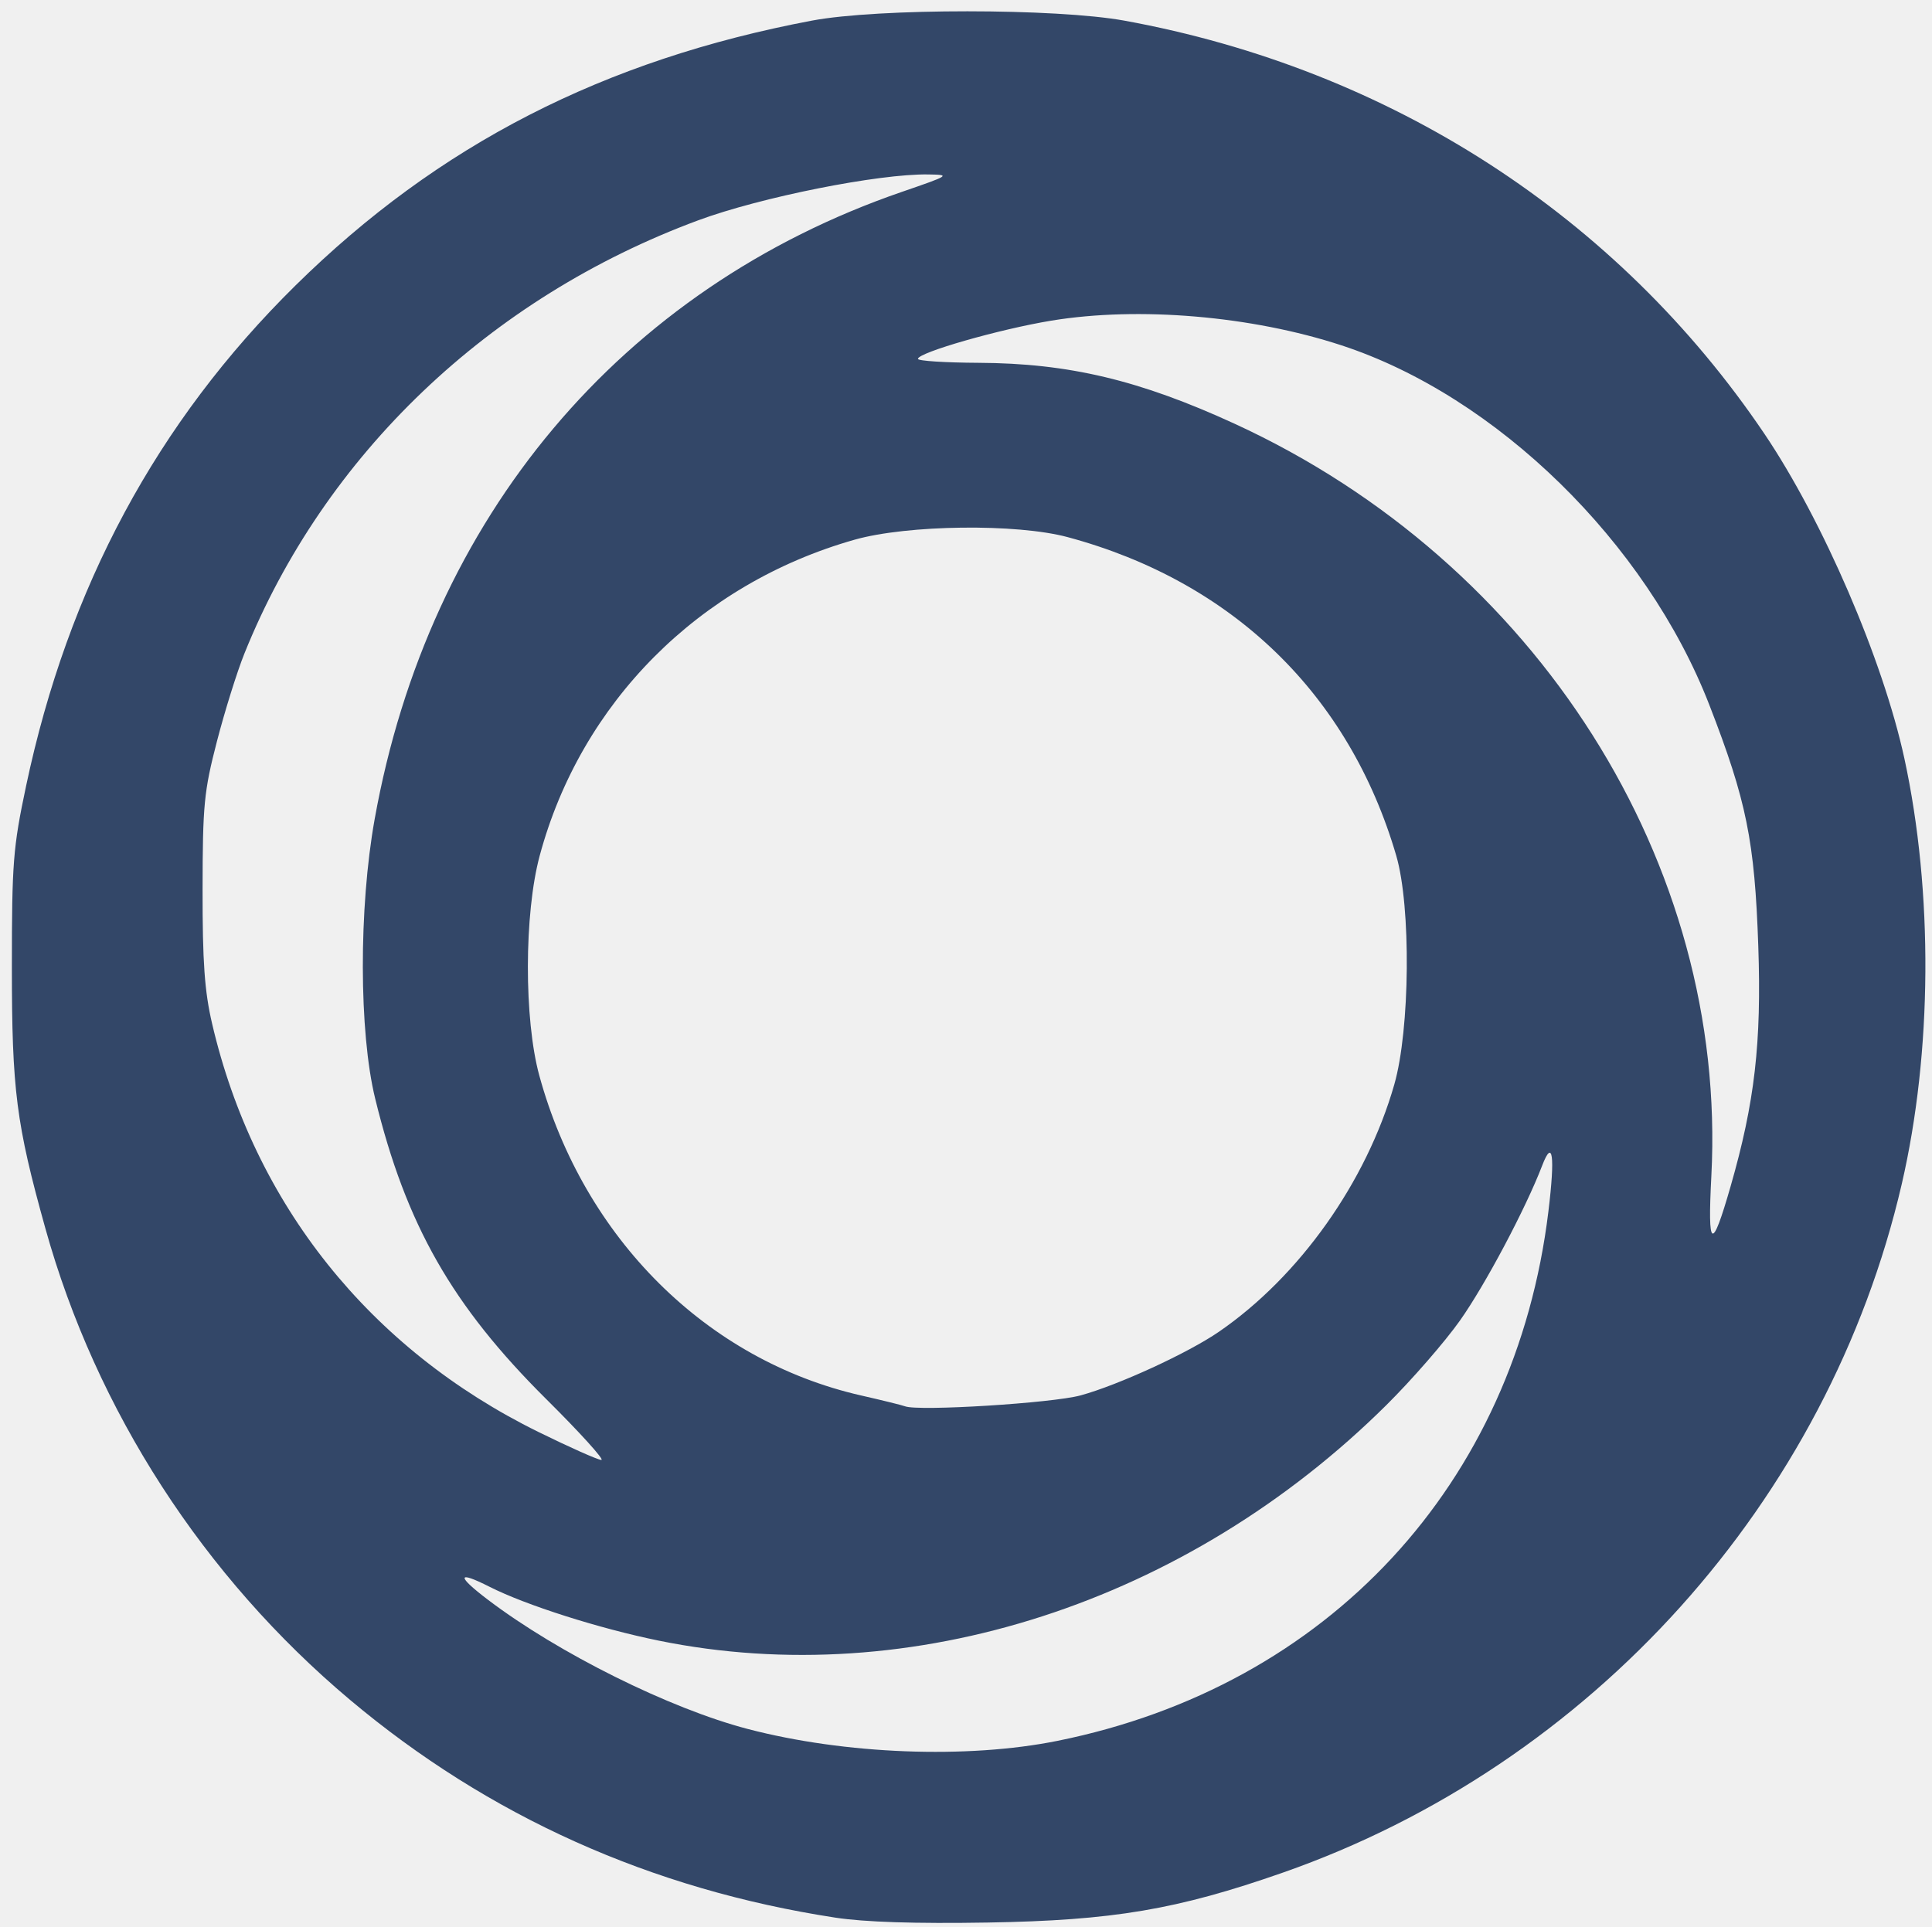
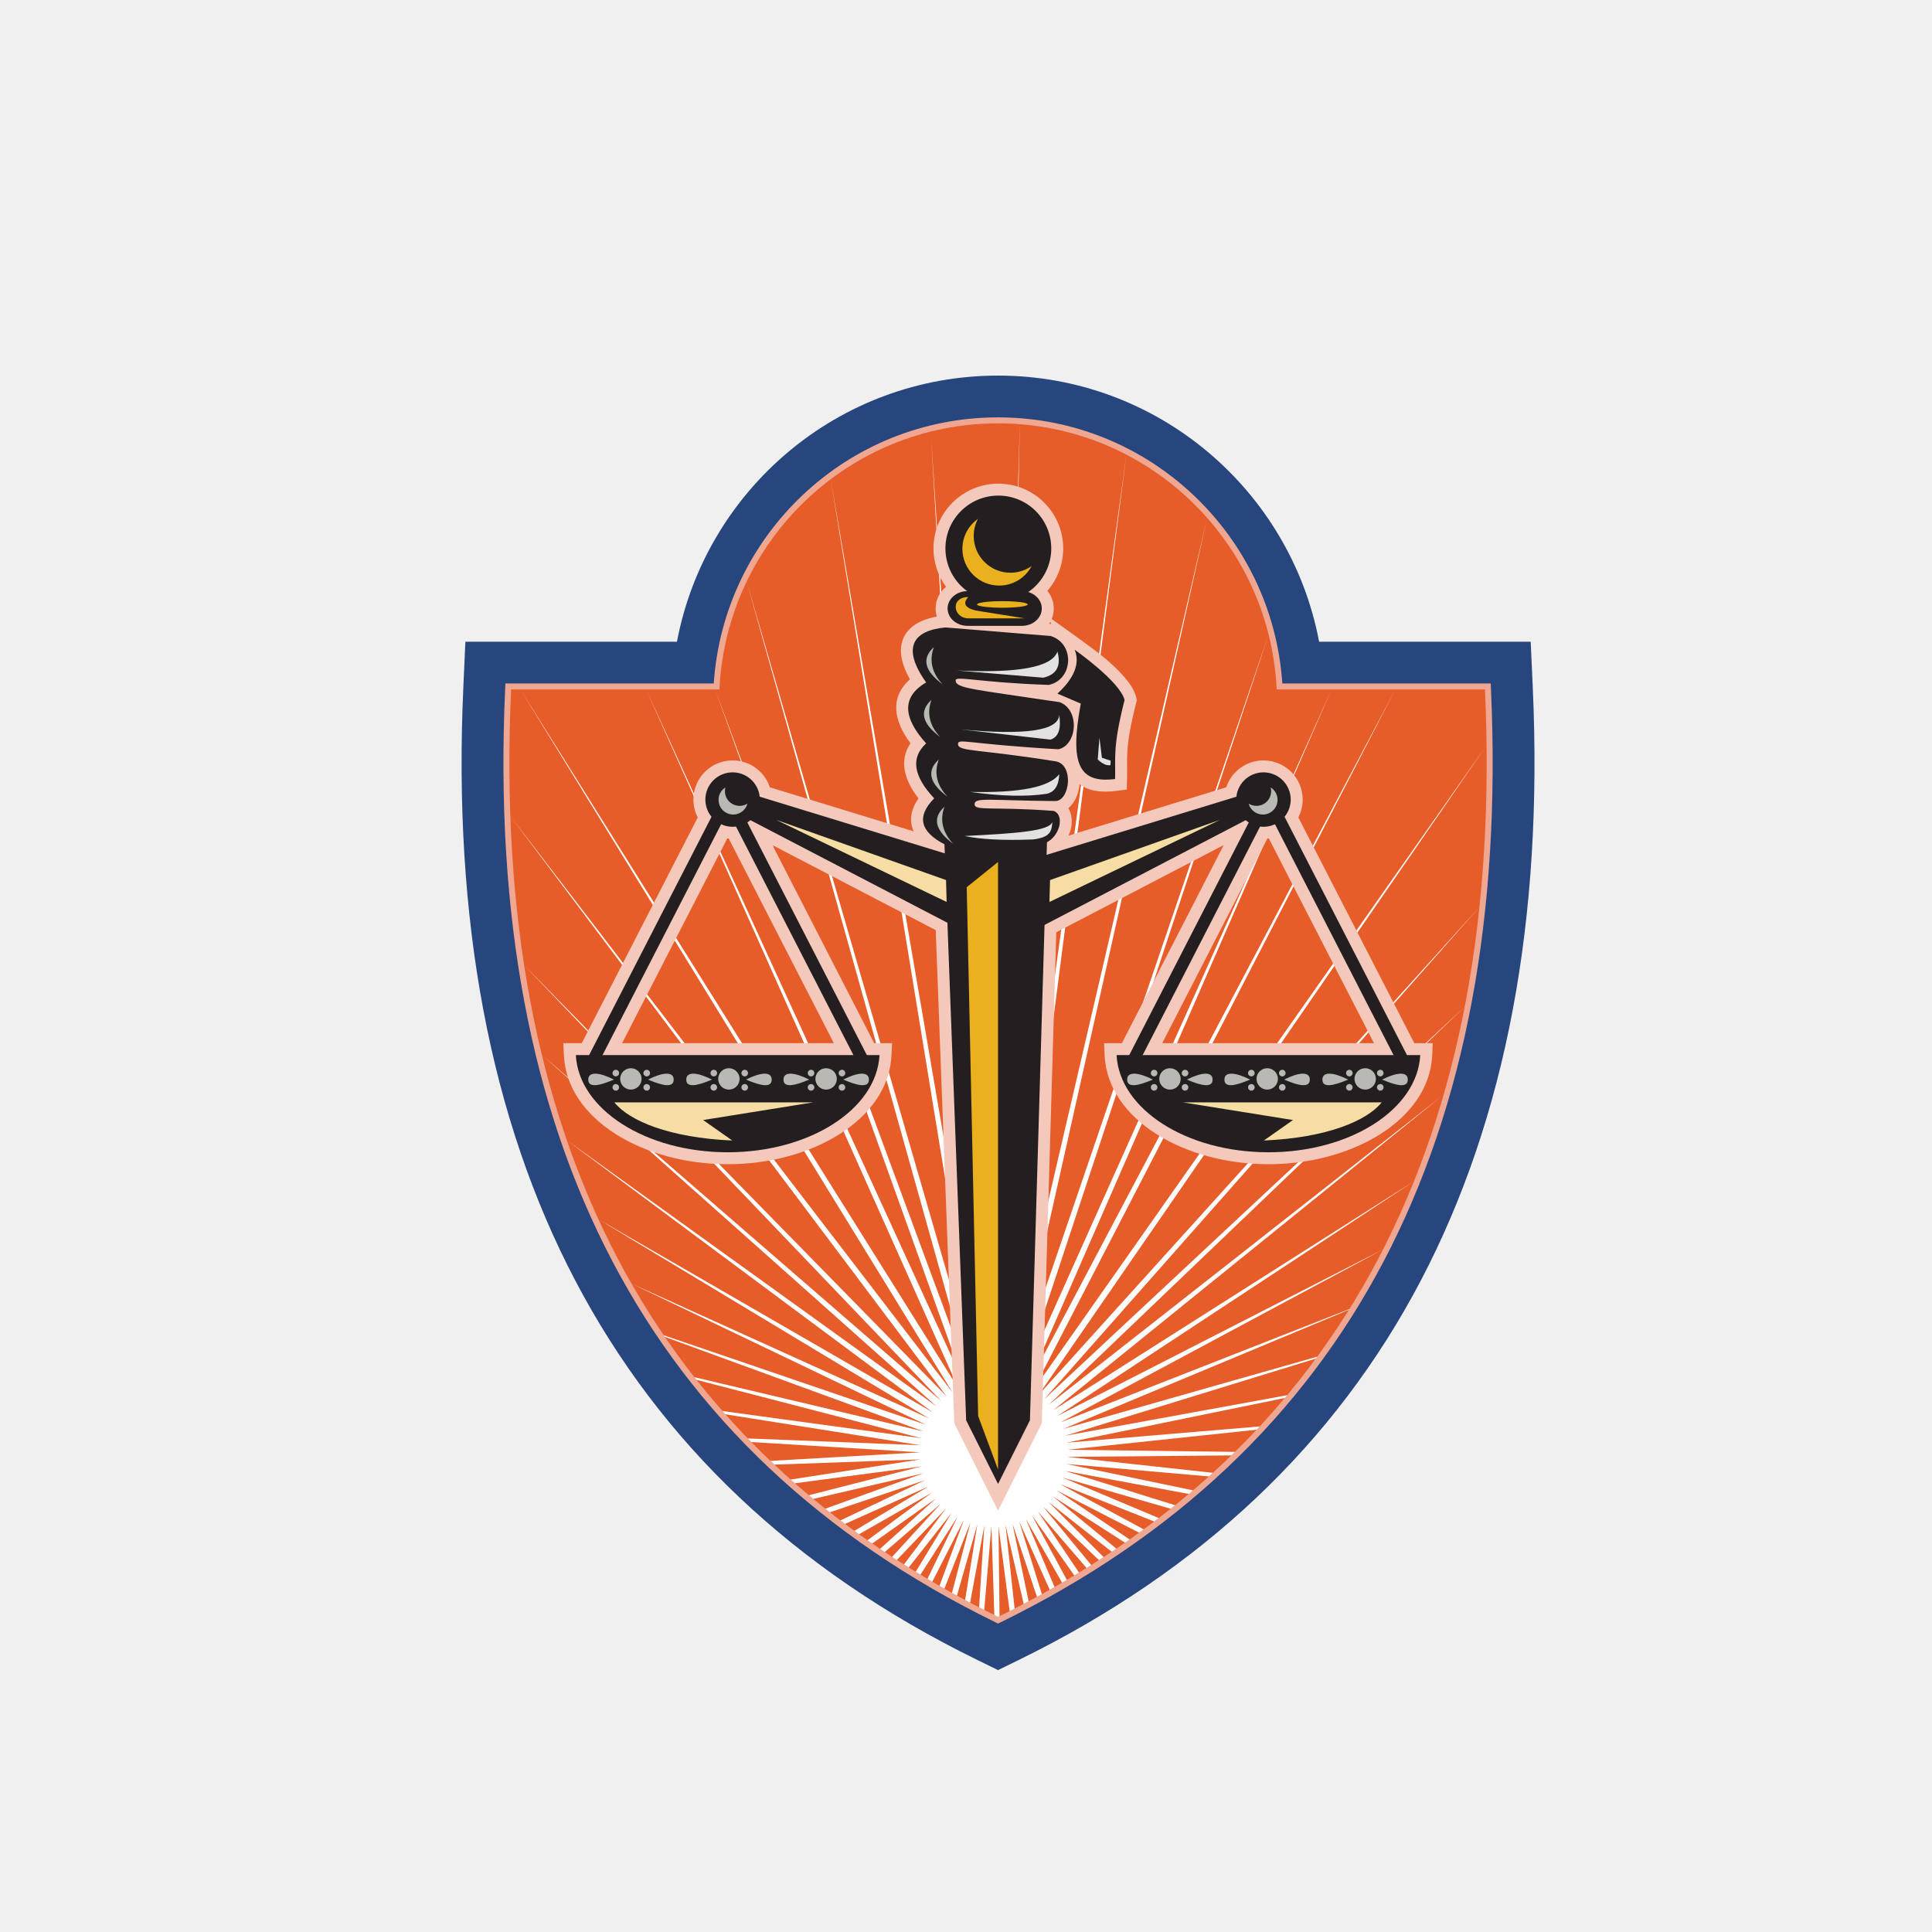
- <svg xmlns="http://www.w3.org/2000/svg" version="1.1" id="svg1" width="374" height="373" viewBox="0 0 374 373">
-   <g id="g1">
-     <path style="fill:#334768;fill-opacity:1" d="M 161.694,371.288 C 126.084,365.822 94.612,351.694 67.753,329.119 39.405,305.292 18.615,273.112 8.785,237.845 3.125,217.538 2.298,211.082 2.299,187.194 c 10e-4,-20.167 0.23,-23.083 2.747,-35 C 13.174,113.721 30.404,81.693 57.173,55.3 84.823,28.038 116.874,11.595 157.194,3.988 c 12.753,-2.406 47.29,-2.398 60.5,0.015 51.383,9.385 95.409,37.82 123.877,80.009 11.306,16.755 22.959,43.798 27.086,62.861 5.597,25.851 5.402,56.861 -0.519,82.407 -14.226,61.38 -60.084,112.403 -119.8,133.294 -20.477,7.164 -32.856,9.258 -57.145,9.666 -13.978,0.235 -23.842,-0.083 -29.5,-0.952 z m 43,-34.225 c 52.375,-10.56 88.638,-49.677 95.052,-102.532 1.309,-10.784 0.839,-14.205 -1.214,-8.843 -3.183,8.313 -11.016,23.077 -15.918,30.005 -2.919,4.125 -9.317,11.477 -14.218,16.338 -38.6,38.282 -92.01,55.582 -140.866,45.628 -11.523,-2.348 -25.757,-6.879 -32.766,-10.43 -6.325,-3.205 -6.442,-2.141 -0.278,2.535 13.631,10.339 35.155,21.045 50.241,24.991 18.823,4.923 42.482,5.833 59.966,2.308 z m -98.901,-66.119 c -18.29,-18.162 -27.191,-33.795 -33.168,-58.25 -3.144,-12.864 -3.188,-36.859 -0.1,-54.081 10.483,-58.46 47.718,-102.764 102.09,-121.472 9.293,-3.197 9.444,-3.298 5.079,-3.366 -9.598,-0.149 -32.416,4.4 -44.5,8.871 -40.522,14.995 -72.4,45.428 -87.889,83.907 -1.408,3.498 -3.8,11.148 -5.314,17 -2.504,9.672 -2.756,12.278 -2.776,28.64 -0.017,14.09 0.384,19.738 1.843,26 8.148,34.977 30.52,62.984 63.136,79.043 6.05,2.979 11.547,5.425 12.216,5.436 0.669,0.011 -4.109,-5.267 -10.617,-11.73 z m 103.401,-0.773 c 7.334,-2.01 20.784,-8.201 26.779,-12.325 15.591,-10.727 28.524,-28.966 33.936,-47.86 3.055,-10.665 3.262,-34.43 0.386,-44.291 -9.098,-31.201 -31.671,-53.097 -63.601,-61.694 -9.878,-2.66 -31.021,-2.406 -41.259,0.495 -30.091,8.526 -52.976,31.5 -60.964,61.2 -3.017,11.216 -3.049,31.68 -0.068,42.565 8.618,31.466 32.415,55.124 62.291,61.927 4.125,0.939 7.95,1.883 8.5,2.097 2.569,1.001 28.524,-0.612 34,-2.113 z m 125.82,-40.477 c 4.673,-16.256 5.999,-27.762 5.359,-46.49 -0.697,-20.397 -2.279,-28.189 -9.49,-46.752 -12.215,-31.443 -41.174,-59.751 -71.189,-69.586 -17.4,-5.702 -39.254,-7.564 -56.156,-4.786 -10.046,1.651 -25.845,6.18 -25.843,7.408 7.6e-4,0.389 5.288,0.73 11.75,0.76 17.447,0.079 31.176,3.348 49.568,11.802 58.475,26.879 95.422,85.186 92.275,145.623 -0.745,14.309 0.068,14.75 3.726,2.022 z" id="path1" />
+ <svg xmlns="http://www.w3.org/2000/svg" width="500" zoomAndPan="magnify" viewBox="0 0 375 375" height="500" preserveAspectRatio="xMidYMid meet" version="1.0">
+   <defs>
+     <clipPath id="8793cd5020">
+       <path d="M 89.594 72.902 L 297.848 72.902 L 297.848 324.152 L 89.594 324.152 Z M 89.594 72.902 " clip-rule="nonzero" />
+     </clipPath>
+   </defs>
+   <g clip-path="url(#8793cd5020)">
+     <path fill="#27467e" d="M 90.332 124.555 L 131.398 124.555 C 136.953 95.164 162.715 72.902 193.719 72.902 C 224.723 72.902 250.484 95.164 256.039 124.555 L 297.105 124.555 L 297.508 133.406 C 301.582 223.508 268.738 287.422 197.809 322.164 L 193.719 324.164 L 189.633 322.164 C 118.699 287.422 85.855 223.508 89.934 133.406 L 90.332 124.555 " fill-opacity="1" fill-rule="nonzero" />
  </g>
+   <path fill="#f0a791" d="M 98.047 133.773 L 98.098 132.664 L 138.539 132.664 C 140.473 103.816 164.434 81.012 193.719 81.012 C 223.004 81.012 246.969 103.816 248.898 132.664 L 289.344 132.664 L 289.395 133.773 C 293.355 221.348 261.68 281.844 194.23 314.883 L 193.719 315.133 L 193.207 314.883 C 125.758 281.844 94.086 221.348 98.047 133.773 " fill-opacity="1" fill-rule="nonzero" />
+   <path fill="#e65d2a" d="M 193.719 313.84 C 126.766 281.047 95.262 221.039 99.203 133.824 L 139.637 133.824 C 140.992 105.066 164.688 82.172 193.719 82.172 C 222.75 82.172 246.445 105.066 247.805 133.824 L 288.234 133.824 C 292.18 221.039 260.672 281.047 193.719 313.84 " fill-opacity="1" fill-rule="nonzero" />
+   <path fill="#ffffff" d="M 210.898 304.348 L 201.445 293.359 L 209.441 305.246 L 208.527 305.801 L 200.309 294.133 L 207.078 306.66 L 206.156 307.203 L 199.098 294.793 L 204.684 308.047 L 203.75 308.574 L 197.832 295.332 L 202.223 309.426 L 201.277 309.941 L 196.52 295.75 L 199.656 310.812 L 198.699 311.316 L 195.176 296.039 L 196.938 312.23 L 195.969 312.723 L 193.805 296.195 L 194.012 313.699 L 193.719 313.84 L 193.004 313.488 L 192.43 296.219 L 191.039 312.504 L 190.043 311.996 L 191.059 296.109 L 188.301 311.09 L 187.324 310.57 L 189.703 295.871 L 185.742 309.711 L 184.777 309.184 L 188.375 295.5 L 183.305 308.359 L 182.355 307.82 L 187.09 295.004 L 180.957 307.012 L 180.02 306.461 L 185.863 294.383 L 178.66 305.648 L 177.73 305.082 L 184.695 293.652 L 176.379 304.246 L 175.453 303.668 L 183.609 292.809 L 174.078 302.789 L 173.16 302.195 L 182.605 291.867 L 171.727 301.25 L 170.812 300.637 L 181.699 290.828 L 169.293 299.598 L 168.387 298.961 L 180.898 289.711 L 166.738 297.793 L 165.832 297.141 L 180.207 288.523 L 164.012 295.793 L 163.117 295.117 L 179.637 287.27 L 161.07 293.535 L 160.188 292.84 L 179.188 285.973 L 157.852 290.941 L 156.992 290.227 L 178.867 284.633 L 154.285 287.906 L 153.465 287.18 L 178.676 283.27 L 150.305 284.285 L 149.539 283.562 L 178.621 281.898 L 145.824 279.902 L 145.145 279.203 L 178.695 280.523 L 140.785 274.512 L 140.227 273.879 L 178.906 279.164 L 135.172 267.82 L 134.77 267.309 L 179.242 277.832 L 129.039 259.484 L 128.824 259.172 L 179.707 276.539 L 122.562 249.145 L 180.297 275.297 L 116.152 236.668 L 181.004 274.113 L 110.012 221.312 L 181.82 273.008 L 105.172 204.742 L 182.738 271.984 L 101.73 187.328 L 183.754 271.055 L 99.059 158.41 L 184.855 270.227 L 101.008 133.824 L 186.027 269.508 L 125.414 133.824 L 187.266 268.906 L 138.805 133.824 L 188.559 268.43 L 144.93 112.871 L 189.887 268.078 L 161.234 93.02 L 191.246 267.855 L 180.758 85.258 L 192.621 267.766 L 197.949 82.336 L 193.996 267.805 L 218.637 88.246 L 195.363 267.98 L 234.309 100.52 L 196.707 268.289 L 246.234 123.16 L 198.012 268.719 L 258.457 133.824 L 199.27 269.277 L 270.832 133.824 L 200.469 269.953 L 288.543 144.66 L 201.598 270.742 L 287.164 176.047 L 202.645 271.637 L 284.305 195.406 L 203.598 272.629 L 279.68 212.895 L 204.453 273.707 L 274.469 229.262 L 205.199 274.859 L 268.461 242.504 L 205.832 276.082 L 261.922 254.09 L 261.848 254.211 L 206.344 277.359 L 255.68 263.328 L 255.41 263.699 L 206.727 278.68 L 249.84 270.809 L 249.391 271.348 L 206.984 280.031 L 244.508 276.871 L 243.918 277.504 L 207.105 281.402 L 239.711 281.809 L 239.016 282.492 L 207.098 282.777 L 235.418 285.875 L 234.648 286.574 L 206.957 284.145 L 231.566 289.277 L 230.746 289.973 L 206.684 285.492 L 228.09 292.164 L 227.238 292.848 L 206.281 286.809 L 224.922 294.66 L 224.047 295.324 L 205.754 288.078 L 221.996 296.852 L 221.109 297.496 L 205.105 289.289 L 219.266 298.812 L 218.371 299.438 L 204.344 290.438 L 216.688 300.594 L 215.785 301.199 L 203.473 291.5 L 214.215 302.238 L 213.309 302.824 L 202.504 292.48 L 211.809 303.777 L 210.898 304.348 " fill-opacity="1" fill-rule="nonzero" />
+   <path fill="#f4c9bc" d="M 207.402 162.195 L 238.012 152.816 C 239.012 149.785 241.871 147.598 245.238 147.598 C 249.441 147.598 252.848 151 252.848 155.195 C 252.848 156.445 252.543 157.625 252.008 158.668 L 274.516 202.477 L 278.109 202.477 L 277.984 204.914 C 277.352 217.34 262.5 225.973 246.199 225.973 C 229.898 225.973 215.043 217.34 214.41 204.914 L 214.289 202.477 L 217.766 202.477 L 237.516 164.035 L 205.023 180.949 L 202.211 276.254 L 193.719 293.219 L 185.23 276.262 L 181.625 180.539 L 149.926 164.035 L 169.672 202.477 L 173.152 202.477 L 173.027 204.914 C 172.395 217.34 157.543 225.973 141.242 225.973 C 124.941 225.973 110.09 217.34 109.457 204.914 L 109.332 202.477 L 112.926 202.477 L 135.43 158.668 C 134.895 157.625 134.59 156.445 134.59 155.195 C 134.59 151 137.996 147.598 142.199 147.598 C 145.57 147.598 148.426 149.785 149.426 152.816 L 177.344 161.367 C 176.457 159.406 176.707 157.219 178.285 154.977 C 175.484 151.383 174.477 147.582 176.727 144.262 C 173.332 139.762 172.777 135.246 176.625 131.859 C 172.785 125.137 175.57 120.789 181.836 119.68 C 181.688 119.188 181.605 118.66 181.605 118.105 C 181.605 116.344 182.418 114.891 183.629 113.898 C 182.094 111.812 181.188 109.238 181.188 106.453 C 181.188 99.508 186.824 93.879 193.777 93.879 C 200.73 93.879 206.367 99.508 206.367 106.453 C 206.367 109.602 205.207 112.48 203.293 114.688 C 204.051 115.609 204.531 116.773 204.531 118.105 C 204.531 118.848 204.387 119.539 204.129 120.16 C 206.223 121.637 212.629 126.176 214.629 127.902 C 215.828 128.93 217.102 130.121 218.148 131.316 C 219.133 132.438 220.18 133.859 220.531 135.336 L 220.668 135.895 L 220.523 136.449 C 219.395 140.887 218.977 143.578 218.832 145.648 C 218.688 147.781 218.82 149.273 218.758 151.273 L 218.699 153.254 L 216.73 153.504 C 213.477 153.914 211.141 153.441 209.535 152.219 C 209.379 154.059 208.633 155.82 207.363 156.859 C 208.094 158.059 208.129 159.562 207.918 160.617 C 207.812 161.141 207.641 161.672 207.402 162.195 Z M 203.625 121.094 L 204.047 121.129 L 203.867 120.695 C 203.793 120.832 203.711 120.965 203.625 121.094 Z M 245.996 162.758 L 225.59 202.477 L 266.691 202.477 L 246.27 162.723 Z M 141.445 162.758 L 141.172 162.723 L 120.75 202.477 L 161.852 202.477 L 141.445 162.758 " fill-opacity="1" fill-rule="nonzero" />
+   <path fill="#231f20" d="M 183.258 162.266 L 203.254 162.266 L 199.91 275.676 L 193.719 288.035 L 187.531 275.676 L 183.258 162.266 " fill-opacity="1" fill-rule="evenodd" />
+   <path fill="#231f20" d="M 183.508 121.789 L 203.926 123.445 C 208.68 124.91 208.336 131.883 203.59 132.941 C 189.973 132.488 185.492 131.098 185.492 132.066 C 185.492 133.625 188.746 133.75 205.688 136.293 C 209.652 137.785 209.094 144.656 205.426 145.43 C 187.613 144.406 185.949 143.234 185.949 144.426 C 185.949 145.922 189.883 145.355 204.906 147.777 C 208.449 148.379 207.703 155.316 204.906 155.484 C 191.777 155.383 189.172 154.688 189.172 156.133 C 189.172 157.461 192.852 156.512 204.512 157.398 C 207.055 158.281 205.418 164.02 201.059 164.02 C 193.809 165.359 190.176 165.312 183.508 163.973 C 178.57 161.484 177.844 158.48 181.324 154.961 C 177.258 150.621 176.738 147.066 179.762 144.297 C 175.113 139.137 175.113 135.191 179.762 132.457 C 174.836 125.535 177.402 122.352 183.508 121.789 " fill-opacity="1" fill-rule="evenodd" />
+   <path fill="#231f20" d="M 208.598 126.117 C 208.598 126.117 217.418 132.297 218.277 135.879 C 215.918 145.148 216.562 147.137 216.438 151.207 C 209.43 152.09 207.582 148.34 209.781 136.57 L 205.25 134.629 C 207.332 132.707 210 129.547 208.598 126.117 " fill-opacity="1" fill-rule="evenodd" />
+   <path fill="#231f20" d="M 183.926 118.105 C 183.926 116.246 185.656 114.734 187.793 114.734 L 198.344 114.734 C 200.48 114.734 202.211 116.246 202.211 118.105 C 202.211 119.965 200.48 121.477 198.344 121.477 L 187.793 121.477 C 185.656 121.477 183.926 119.965 183.926 118.105 " fill-opacity="1" fill-rule="nonzero" />
+   <path fill="#231f20" d="M 183.508 106.453 C 183.508 100.789 188.105 96.195 193.777 96.195 C 199.449 96.195 204.047 100.789 204.047 106.453 C 204.047 112.117 199.449 116.711 193.777 116.711 C 188.105 116.711 183.508 112.117 183.508 106.453 " fill-opacity="1" fill-rule="nonzero" />
+   <path fill="#ebb01d" d="M 193.719 167.312 L 193.719 285.227 L 189.859 274.848 L 187.641 172.207 L 193.719 167.312 " fill-opacity="1" fill-rule="evenodd" />
+   <path fill="#ebb01d" d="M 186.801 106.531 C 186.801 104.125 187.996 102 189.824 100.707 C 189.297 101.703 188.996 102.836 188.996 104.039 C 188.996 107.977 192.191 111.168 196.133 111.168 C 197.664 111.168 199.082 110.684 200.246 109.863 C 199.051 112.121 196.672 113.66 193.938 113.66 C 189.996 113.66 186.801 110.469 186.801 106.531 " fill-opacity="1" fill-rule="nonzero" />
+   <path fill="#ebb01d" d="M 198.895 120.02 L 187.961 120.02 C 185.027 120.02 184.348 115.891 187.961 115.891 C 186.816 117.105 187.289 117.977 189.375 118.5 L 198.895 120.02 " fill-opacity="1" fill-rule="evenodd" />
+   <path fill="#ebb01d" d="M 189.637 117.32 C 189.637 116.969 191.84 116.684 194.559 116.684 C 197.273 116.684 199.477 116.969 199.477 117.32 C 199.477 117.676 197.273 117.961 194.559 117.961 C 191.84 117.961 189.637 117.676 189.637 117.32 " fill-opacity="1" fill-rule="nonzero" />
+   <path fill="#e2e2e1" d="M 185.672 130.137 L 202.492 131.539 C 205.094 130.949 206.012 129.258 205.25 126.457 C 204.215 129.488 197.688 130.715 185.672 130.137 " fill-opacity="1" fill-rule="evenodd" />
+   <path fill="#e2e2e1" d="M 186.348 141.566 L 203.898 143.559 C 205.449 143.07 206.012 141.461 205.586 138.73 C 205.516 141.824 199.102 142.77 186.348 141.566 " fill-opacity="1" fill-rule="evenodd" />
+   <path fill="#e2e2e1" d="M 188.309 153.711 C 194.312 154.555 199.262 154.676 203.164 154.074 C 204.711 153.734 205.523 152.461 205.602 150.254 C 203.734 152.777 197.969 153.93 188.309 153.711 " fill-opacity="1" fill-rule="evenodd" />
+   <path fill="#e2e2e1" d="M 187.227 162.266 C 190.352 162.934 194.785 163.156 200.535 162.938 C 203.863 162.504 204.125 161.406 204.273 159.48 C 203.863 161.32 197.227 161.762 187.227 162.266 " fill-opacity="1" fill-rule="evenodd" />
+   <path fill="#e2e2e1" d="M 215.539 148.508 C 214.832 148.656 214.012 148.293 213.07 147.414 L 213.402 143.188 L 213.879 147.082 L 215.586 147.652 L 215.539 148.508 " fill-opacity="1" fill-rule="evenodd" />
+   <path fill="#bab8b2" d="M 180.801 135.836 C 178.398 138.023 178.957 140.426 182.477 143.043 C 180.41 140.82 179.852 138.414 180.801 135.836 " fill-opacity="1" fill-rule="evenodd" />
+   <path fill="#bab8b2" d="M 182.215 147.426 C 179.812 149.613 180.371 152.016 183.895 154.633 C 181.828 152.406 181.266 150.004 182.215 147.426 " fill-opacity="1" fill-rule="evenodd" />
+   <path fill="#bab8b2" d="M 183.324 156.574 C 180.922 158.762 181.484 161.164 185.004 163.781 C 182.938 161.555 182.379 159.152 183.324 156.574 " fill-opacity="1" fill-rule="evenodd" />
+   <path fill="#bab8b2" d="M 181.262 125.609 C 178.859 127.797 179.418 130.199 182.941 132.816 C 180.871 130.594 180.312 128.188 181.262 125.609 " fill-opacity="1" fill-rule="evenodd" />
+   <path fill="#231f20" d="M 185.492 166.285 L 142.73 153.188 L 142.176 157.387 L 185.492 179.941 L 185.492 166.285 " fill-opacity="1" fill-rule="evenodd" />
+   <path fill="#231f20" d="M 136.91 155.195 C 136.91 152.281 139.277 149.914 142.199 149.914 C 145.121 149.914 147.488 152.281 147.488 155.195 C 147.488 158.113 145.121 160.477 142.199 160.477 C 139.277 160.477 136.91 158.113 136.91 155.195 " fill-opacity="1" fill-rule="nonzero" />
+   <path fill="#231f20" d="M 170.711 204.793 C 170.176 215.273 157.188 223.656 141.242 223.656 C 125.297 223.656 112.305 215.273 111.773 204.793 L 170.711 204.793 " fill-opacity="1" fill-rule="nonzero" />
+   <path fill="#231f20" d="M 141.223 157.547 L 115.73 207.168 L 113.668 206.113 L 139.156 156.488 L 141.223 157.547 " fill-opacity="1" fill-rule="nonzero" />
+   <path fill="#231f20" d="M 143.441 156.488 L 168.934 206.113 L 166.867 207.168 L 141.375 157.547 L 143.441 156.488 " fill-opacity="1" fill-rule="nonzero" />
+   <path fill="#bab8b2" d="M 139.398 209.414 C 139.398 208.27 140.328 207.34 141.473 207.34 C 142.621 207.34 143.555 208.27 143.555 209.414 C 143.555 210.562 142.621 211.492 141.473 211.492 C 140.328 211.492 139.398 210.562 139.398 209.414 " fill-opacity="1" fill-rule="nonzero" />
+   <path fill="#bab8b2" d="M 138.191 209.547 C 135.434 210.723 133.203 211.25 133.203 209.547 C 133.203 207.883 135.473 208.16 138.191 209.547 " fill-opacity="1" fill-rule="evenodd" />
+   <path fill="#bab8b2" d="M 144.797 209.547 C 147.555 210.723 149.785 211.25 149.785 209.547 C 149.785 207.883 147.516 208.16 144.797 209.547 " fill-opacity="1" fill-rule="evenodd" />
+   <path fill="#bab8b2" d="M 143.914 211.055 C 143.914 210.703 144.199 210.418 144.555 210.418 C 144.906 210.418 145.191 210.703 145.191 211.055 C 145.191 211.41 144.906 211.695 144.555 211.695 C 144.199 211.695 143.914 211.41 143.914 211.055 " fill-opacity="1" fill-rule="nonzero" />
+   <path fill="#bab8b2" d="M 137.91 211.055 C 137.91 210.703 138.195 210.418 138.551 210.418 C 138.902 210.418 139.191 210.703 139.191 211.055 C 139.191 211.41 138.902 211.695 138.551 211.695 C 138.195 211.695 137.91 211.41 137.91 211.055 " fill-opacity="1" fill-rule="nonzero" />
+   <path fill="#bab8b2" d="M 143.914 208.285 C 143.914 207.93 144.199 207.645 144.555 207.645 C 144.906 207.645 145.191 207.93 145.191 208.285 C 145.191 208.637 144.906 208.926 144.555 208.926 C 144.199 208.926 143.914 208.637 143.914 208.285 " fill-opacity="1" fill-rule="nonzero" />
+   <path fill="#bab8b2" d="M 137.91 208.285 C 137.91 207.93 138.195 207.645 138.551 207.645 C 138.902 207.645 139.191 207.93 139.191 208.285 C 139.191 208.637 138.902 208.926 138.551 208.926 C 138.195 208.926 137.91 208.637 137.91 208.285 " fill-opacity="1" fill-rule="nonzero" />
+   <path fill="#bab8b2" d="M 120.375 209.414 C 120.375 208.27 121.309 207.34 122.453 207.34 C 123.602 207.34 124.531 208.27 124.531 209.414 C 124.531 210.562 123.602 211.492 122.453 211.492 C 121.309 211.492 120.375 210.562 120.375 209.414 " fill-opacity="1" fill-rule="nonzero" />
+   <path fill="#bab8b2" d="M 119.168 209.547 C 116.414 210.723 114.184 211.25 114.184 209.547 C 114.184 207.883 116.453 208.16 119.168 209.547 " fill-opacity="1" fill-rule="evenodd" />
+   <path fill="#bab8b2" d="M 125.777 209.547 C 128.535 210.723 130.762 211.25 130.762 209.547 C 130.762 207.883 128.492 208.16 125.777 209.547 " fill-opacity="1" fill-rule="evenodd" />
+   <path fill="#bab8b2" d="M 124.891 211.055 C 124.891 210.703 125.18 210.418 125.531 210.418 C 125.887 210.418 126.172 210.703 126.172 211.055 C 126.172 211.41 125.887 211.695 125.531 211.695 C 125.18 211.695 124.891 211.41 124.891 211.055 " fill-opacity="1" fill-rule="nonzero" />
+   <path fill="#bab8b2" d="M 118.891 211.055 C 118.891 210.703 119.176 210.418 119.527 210.418 C 119.883 210.418 120.168 210.703 120.168 211.055 C 120.168 211.41 119.883 211.695 119.527 211.695 C 119.176 211.695 118.891 211.41 118.891 211.055 " fill-opacity="1" fill-rule="nonzero" />
+   <path fill="#bab8b2" d="M 124.891 208.285 C 124.891 207.93 125.18 207.645 125.531 207.645 C 125.887 207.645 126.172 207.93 126.172 208.285 C 126.172 208.637 125.887 208.926 125.531 208.926 C 125.18 208.926 124.891 208.637 124.891 208.285 " fill-opacity="1" fill-rule="nonzero" />
+   <path fill="#bab8b2" d="M 118.891 208.285 C 118.891 207.93 119.176 207.645 119.527 207.645 C 119.883 207.645 120.168 207.93 120.168 208.285 C 120.168 208.637 119.883 208.926 119.527 208.926 C 119.176 208.926 118.891 208.637 118.891 208.285 " fill-opacity="1" fill-rule="nonzero" />
+   <path fill="#bab8b2" d="M 158.27 209.414 C 158.27 208.27 159.203 207.34 160.348 207.34 C 161.496 207.34 162.426 208.27 162.426 209.414 C 162.426 210.562 161.496 211.492 160.348 211.492 C 159.203 211.492 158.27 210.562 158.27 209.414 " fill-opacity="1" fill-rule="nonzero" />
+   <path fill="#bab8b2" d="M 157.062 209.547 C 154.305 210.723 152.078 211.25 152.078 209.547 C 152.078 207.883 154.348 208.16 157.062 209.547 " fill-opacity="1" fill-rule="evenodd" />
+   <path fill="#bab8b2" d="M 163.672 209.547 C 166.43 210.723 168.656 211.25 168.656 209.547 C 168.656 207.883 166.387 208.16 163.672 209.547 " fill-opacity="1" fill-rule="evenodd" />
+   <path fill="#bab8b2" d="M 162.785 211.055 C 162.785 210.703 163.07 210.418 163.426 210.418 C 163.777 210.418 164.066 210.703 164.066 211.055 C 164.066 211.41 163.777 211.695 163.426 211.695 C 163.07 211.695 162.785 211.41 162.785 211.055 " fill-opacity="1" fill-rule="nonzero" />
+   <path fill="#bab8b2" d="M 156.781 211.055 C 156.781 210.703 157.07 210.418 157.422 210.418 C 157.777 210.418 158.062 210.703 158.062 211.055 C 158.062 211.41 157.777 211.695 157.422 211.695 C 157.07 211.695 156.781 211.41 156.781 211.055 " fill-opacity="1" fill-rule="nonzero" />
+   <path fill="#bab8b2" d="M 162.785 208.285 C 162.785 207.93 163.07 207.645 163.426 207.645 C 163.777 207.645 164.066 207.93 164.066 208.285 C 164.066 208.637 163.777 208.926 163.426 208.926 C 163.07 208.926 162.785 208.637 162.785 208.285 " fill-opacity="1" fill-rule="nonzero" />
+   <path fill="#bab8b2" d="M 156.781 208.285 C 156.781 207.93 157.07 207.645 157.422 207.645 C 157.777 207.645 158.062 207.93 158.062 208.285 C 158.062 208.637 157.777 208.926 157.422 208.926 C 157.07 208.926 156.781 208.637 156.781 208.285 " fill-opacity="1" fill-rule="nonzero" />
+   <path fill="#f5dda3" d="M 157.867 213.965 L 119.242 213.965 C 122.16 217.574 129.934 220.844 142.133 221.375 L 136.477 217.398 L 157.867 213.965 " fill-opacity="1" fill-rule="evenodd" />
+   <path fill="#f5dda3" d="M 183.629 170.82 L 150.676 159.145 L 183.742 175.07 L 183.629 170.82 " fill-opacity="1" fill-rule="evenodd" />
+   <path fill="#bab8b2" d="M 139.469 155.25 C 139.469 154.234 140 153.34 140.805 152.836 C 140.742 153.07 140.707 153.316 140.707 153.566 C 140.707 155.141 141.984 156.418 143.562 156.418 C 144.121 156.418 144.641 156.258 145.082 155.98 C 144.758 157.199 143.645 158.102 142.32 158.102 C 140.746 158.102 139.469 156.824 139.469 155.25 " fill-opacity="1" fill-rule="nonzero" />
+   <path fill="#231f20" d="M 201.949 166.285 L 244.711 153.188 L 245.266 157.387 L 201.949 179.941 L 201.949 166.285 " fill-opacity="1" fill-rule="evenodd" />
+   <path fill="#231f20" d="M 239.953 155.195 C 239.953 152.281 242.32 149.914 245.238 149.914 C 248.16 149.914 250.527 152.281 250.527 155.195 C 250.527 158.113 248.16 160.477 245.238 160.477 C 242.32 160.477 239.953 158.113 239.953 155.195 " fill-opacity="1" fill-rule="nonzero" />
+   <path fill="#231f20" d="M 216.73 204.793 C 217.262 215.273 230.254 223.656 246.199 223.656 C 262.145 223.656 275.133 215.273 275.668 204.793 L 216.73 204.793 " fill-opacity="1" fill-rule="nonzero" />
+   <path fill="#231f20" d="M 248.281 156.488 L 273.773 206.113 L 271.707 207.168 L 246.215 157.547 L 248.281 156.488 " fill-opacity="1" fill-rule="nonzero" />
+   <path fill="#231f20" d="M 246.062 157.547 L 220.57 207.168 L 218.508 206.113 L 244 156.488 L 246.062 157.547 " fill-opacity="1" fill-rule="nonzero" />
+   <path fill="#bab8b2" d="M 243.887 209.414 C 243.887 208.27 244.816 207.34 245.965 207.34 C 247.113 207.34 248.043 208.27 248.043 209.414 C 248.043 210.562 247.113 211.492 245.965 211.492 C 244.816 211.492 243.887 210.562 243.887 209.414 " fill-opacity="1" fill-rule="nonzero" />
+   <path fill="#bab8b2" d="M 249.25 209.547 C 252.008 210.723 254.234 211.25 254.234 209.547 C 254.234 207.883 251.965 208.16 249.25 209.547 " fill-opacity="1" fill-rule="evenodd" />
+   <path fill="#bab8b2" d="M 242.641 209.547 C 239.883 210.723 237.656 211.25 237.656 209.547 C 237.656 207.883 239.926 208.16 242.641 209.547 " fill-opacity="1" fill-rule="evenodd" />
+   <path fill="#bab8b2" d="M 242.246 211.055 C 242.246 210.703 242.531 210.418 242.887 210.418 C 243.238 210.418 243.527 210.703 243.527 211.055 C 243.527 211.41 243.238 211.695 242.887 211.695 C 242.531 211.695 242.246 211.41 242.246 211.055 " fill-opacity="1" fill-rule="nonzero" />
+   <path fill="#bab8b2" d="M 248.25 211.055 C 248.25 210.703 248.535 210.418 248.891 210.418 C 249.242 210.418 249.527 210.703 249.527 211.055 C 249.527 211.41 249.242 211.695 248.891 211.695 C 248.535 211.695 248.25 211.41 248.25 211.055 " fill-opacity="1" fill-rule="nonzero" />
+   <path fill="#bab8b2" d="M 242.246 208.285 C 242.246 207.93 242.531 207.645 242.887 207.645 C 243.238 207.645 243.527 207.93 243.527 208.285 C 243.527 208.637 243.238 208.926 242.887 208.926 C 242.531 208.926 242.246 208.637 242.246 208.285 " fill-opacity="1" fill-rule="nonzero" />
+   <path fill="#bab8b2" d="M 248.25 208.285 C 248.25 207.93 248.535 207.645 248.891 207.645 C 249.242 207.645 249.527 207.93 249.527 208.285 C 249.527 208.637 249.242 208.926 248.891 208.926 C 248.535 208.926 248.25 208.637 248.25 208.285 " fill-opacity="1" fill-rule="nonzero" />
+   <path fill="#bab8b2" d="M 262.906 209.414 C 262.906 208.27 263.836 207.34 264.984 207.34 C 266.133 207.34 267.062 208.27 267.062 209.414 C 267.062 210.562 266.133 211.492 264.984 211.492 C 263.836 211.492 262.906 210.562 262.906 209.414 " fill-opacity="1" fill-rule="nonzero" />
+   <path fill="#bab8b2" d="M 268.27 209.547 C 271.027 210.723 273.254 211.25 273.254 209.547 C 273.254 207.883 270.988 208.16 268.27 209.547 " fill-opacity="1" fill-rule="evenodd" />
+   <path fill="#bab8b2" d="M 261.664 209.547 C 258.906 210.723 256.676 211.25 256.676 209.547 C 256.676 207.883 258.945 208.16 261.664 209.547 " fill-opacity="1" fill-rule="evenodd" />
+   <path fill="#bab8b2" d="M 261.27 211.055 C 261.27 210.703 261.555 210.418 261.906 210.418 C 262.262 210.418 262.547 210.703 262.547 211.055 C 262.547 211.41 262.262 211.695 261.906 211.695 C 261.555 211.695 261.27 211.41 261.27 211.055 " fill-opacity="1" fill-rule="nonzero" />
+   <path fill="#bab8b2" d="M 267.27 211.055 C 267.27 210.703 267.559 210.418 267.91 210.418 C 268.266 210.418 268.551 210.703 268.551 211.055 C 268.551 211.41 268.266 211.695 267.91 211.695 C 267.559 211.695 267.27 211.41 267.27 211.055 " fill-opacity="1" fill-rule="nonzero" />
+   <path fill="#bab8b2" d="M 261.27 208.285 C 261.27 207.93 261.555 207.645 261.906 207.645 C 262.262 207.645 262.547 207.93 262.547 208.285 C 262.547 208.637 262.262 208.926 261.906 208.926 C 261.555 208.926 261.27 208.637 261.27 208.285 " fill-opacity="1" fill-rule="nonzero" />
+   <path fill="#bab8b2" d="M 267.27 208.285 C 267.27 207.93 267.559 207.645 267.91 207.645 C 268.266 207.645 268.551 207.93 268.551 208.285 C 268.551 208.637 268.266 208.926 267.91 208.926 C 267.559 208.926 267.27 208.637 267.27 208.285 " fill-opacity="1" fill-rule="nonzero" />
+   <path fill="#bab8b2" d="M 225.012 209.414 C 225.012 208.27 225.941 207.34 227.09 207.34 C 228.238 207.34 229.168 208.27 229.168 209.414 C 229.168 210.562 228.238 211.492 227.09 211.492 C 225.941 211.492 225.012 210.562 225.012 209.414 " fill-opacity="1" fill-rule="nonzero" />
+   <path fill="#bab8b2" d="M 230.379 209.547 C 233.133 210.723 235.363 211.25 235.363 209.547 C 235.363 207.883 233.094 208.16 230.379 209.547 " fill-opacity="1" fill-rule="evenodd" />
+   <path fill="#bab8b2" d="M 223.77 209.547 C 221.012 210.723 218.781 211.25 218.781 209.547 C 218.781 207.883 221.055 208.16 223.77 209.547 " fill-opacity="1" fill-rule="evenodd" />
+   <path fill="#bab8b2" d="M 223.375 211.055 C 223.375 210.703 223.66 210.418 224.016 210.418 C 224.367 210.418 224.652 210.703 224.652 211.055 C 224.652 211.41 224.367 211.695 224.016 211.695 C 223.66 211.695 223.375 211.41 223.375 211.055 " fill-opacity="1" fill-rule="nonzero" />
+   <path fill="#bab8b2" d="M 229.375 211.055 C 229.375 210.703 229.664 210.418 230.016 210.418 C 230.371 210.418 230.656 210.703 230.656 211.055 C 230.656 211.41 230.371 211.695 230.016 211.695 C 229.664 211.695 229.375 211.41 229.375 211.055 " fill-opacity="1" fill-rule="nonzero" />
+   <path fill="#bab8b2" d="M 223.375 208.285 C 223.375 207.93 223.66 207.645 224.016 207.645 C 224.367 207.645 224.652 207.93 224.652 208.285 C 224.652 208.637 224.367 208.926 224.016 208.926 C 223.66 208.926 223.375 208.637 223.375 208.285 " fill-opacity="1" fill-rule="nonzero" />
+   <path fill="#bab8b2" d="M 229.375 208.285 C 229.375 207.93 229.664 207.645 230.016 207.645 C 230.371 207.645 230.656 207.93 230.656 208.285 C 230.656 208.637 230.371 208.926 230.016 208.926 C 229.664 208.926 229.375 208.637 229.375 208.285 " fill-opacity="1" fill-rule="nonzero" />
+   <path fill="#f5dda3" d="M 229.57 213.965 L 268.199 213.965 C 265.281 217.574 257.508 220.844 245.309 221.375 L 250.965 217.398 L 229.57 213.965 " fill-opacity="1" fill-rule="evenodd" />
+   <path fill="#f5dda3" d="M 203.812 170.82 L 236.762 159.145 L 203.699 175.07 L 203.812 170.82 " fill-opacity="1" fill-rule="evenodd" />
+   <path fill="#bab8b2" d="M 247.973 155.25 C 247.973 154.234 247.438 153.34 246.637 152.836 C 246.699 153.07 246.73 153.316 246.73 153.566 C 246.73 155.141 245.453 156.418 243.879 156.418 C 243.32 156.418 242.801 156.258 242.359 155.98 C 242.684 157.199 243.797 158.102 245.121 158.102 C 246.695 158.102 247.973 156.824 247.973 155.25 " fill-opacity="1" fill-rule="nonzero" />
</svg>
